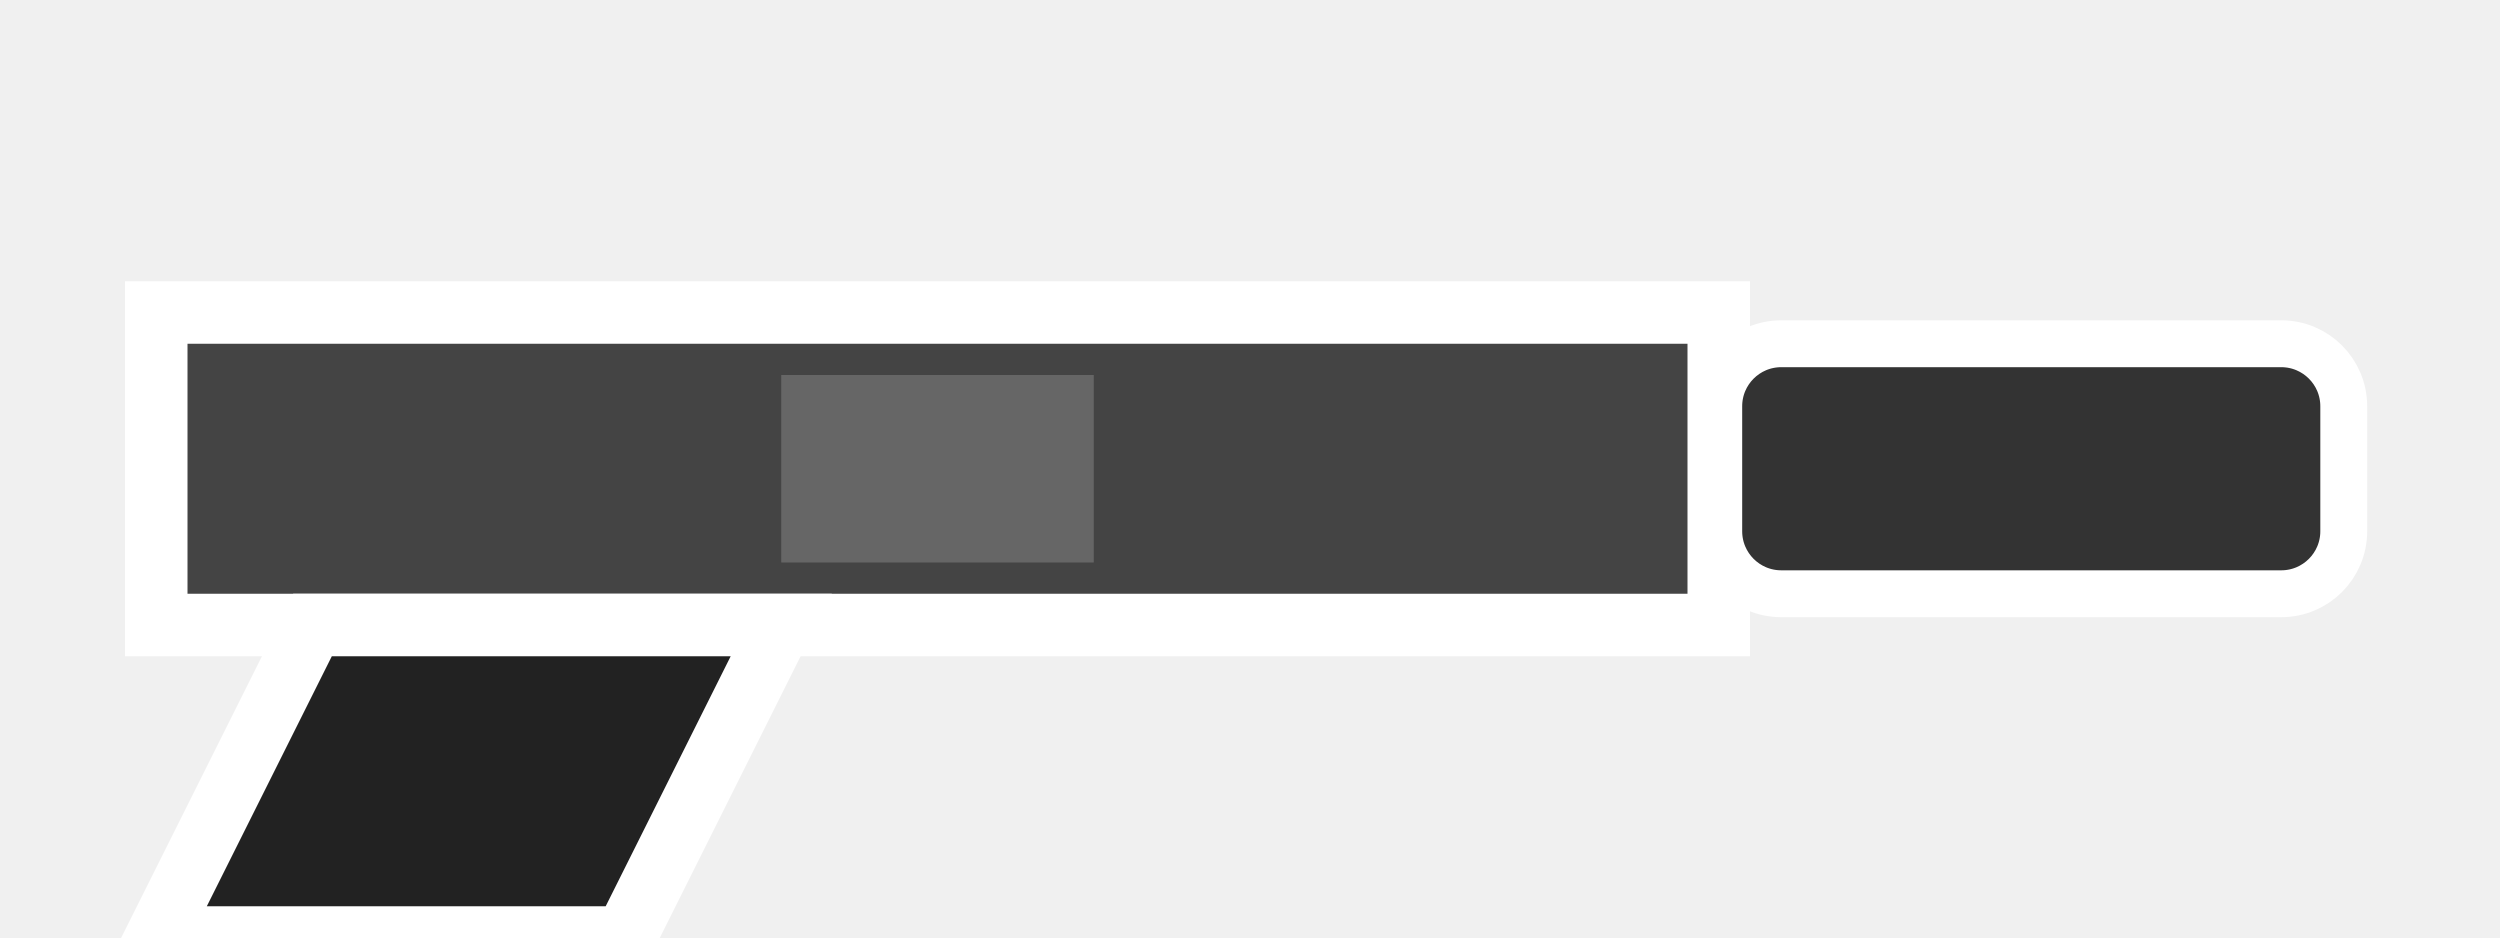
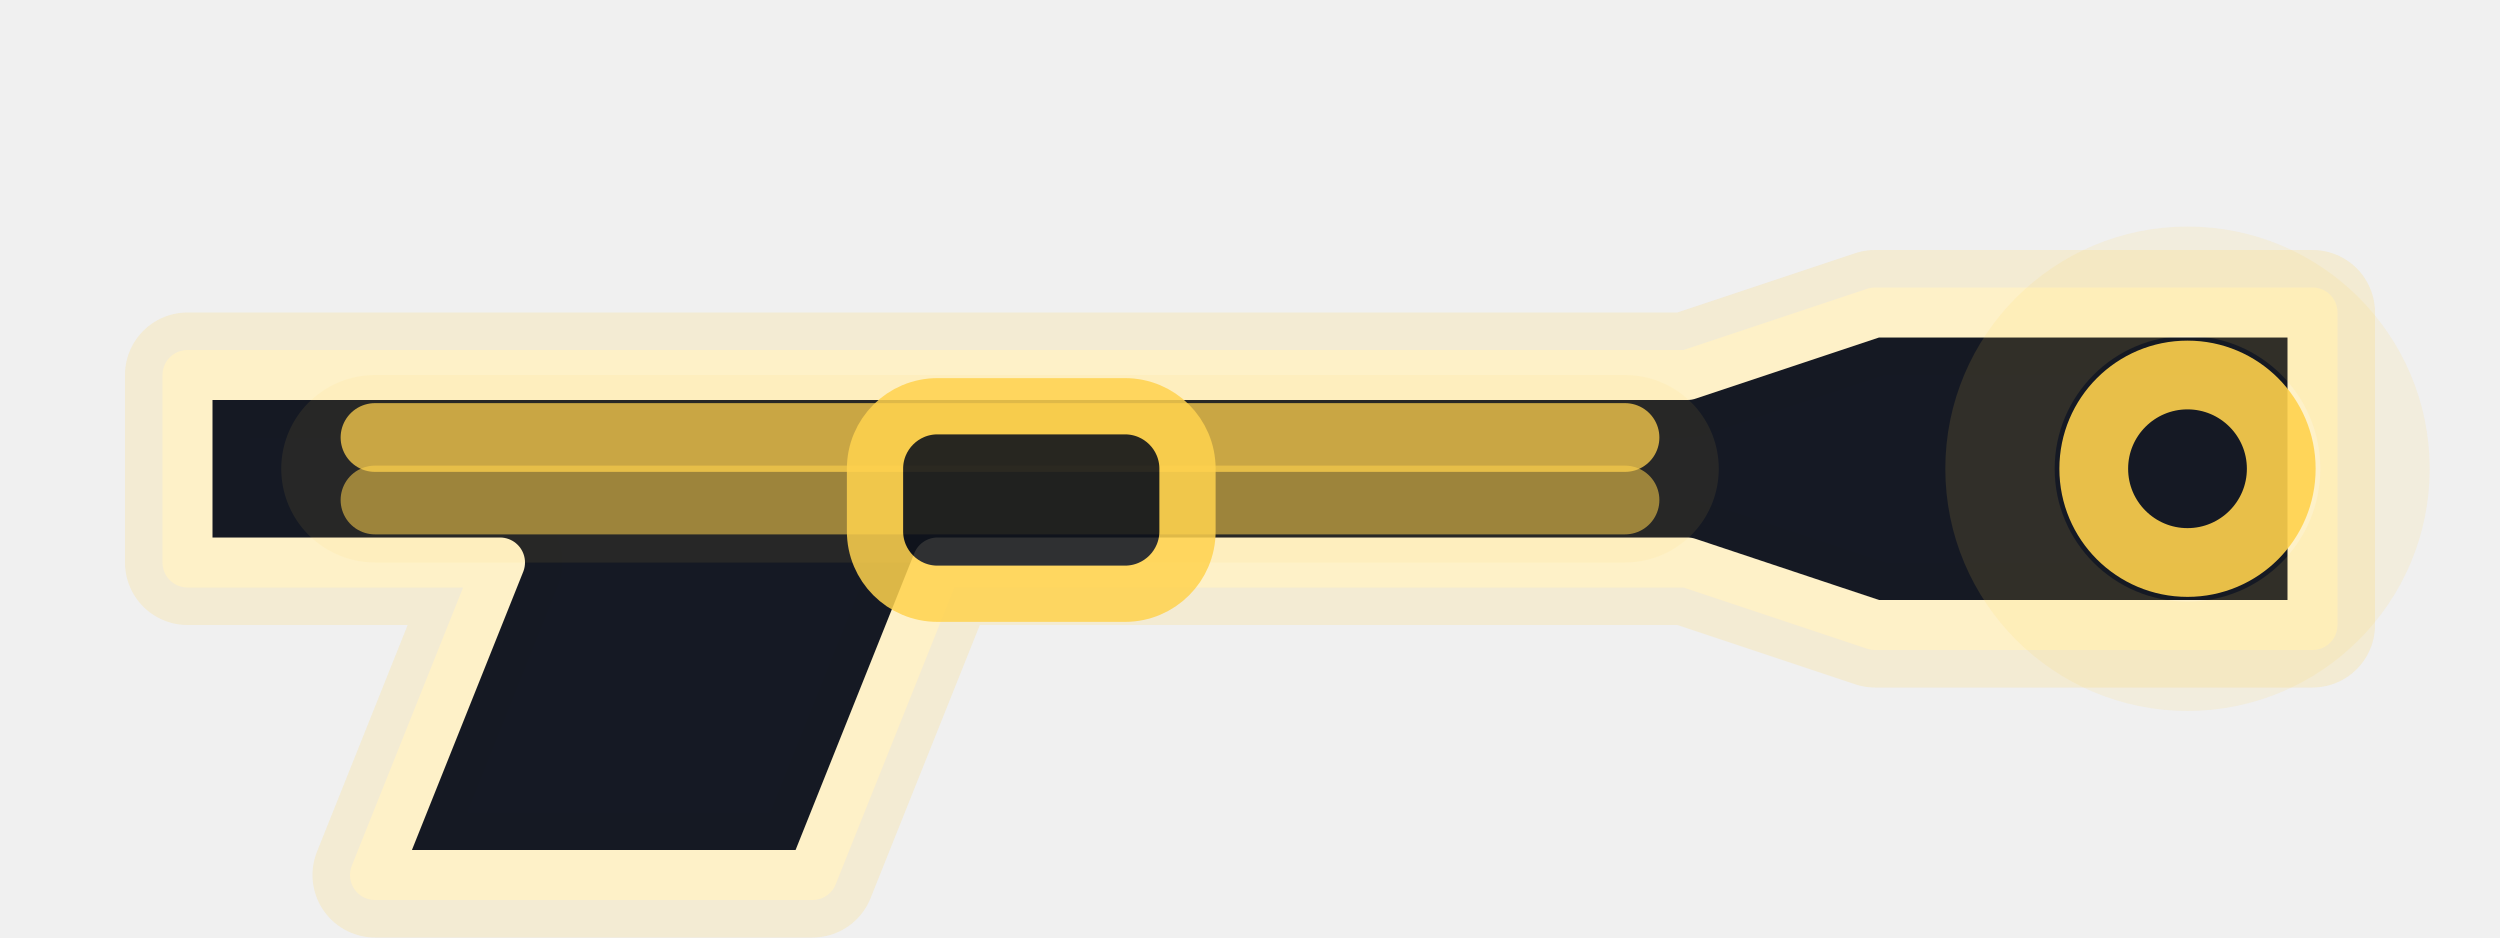
<svg xmlns="http://www.w3.org/2000/svg" width="80" height="30" viewBox="0 0 80 30">
-   <path d="M5 10h50v10h-50z" fill="#444" stroke="white" stroke-width="2" />
-   <path d="M10 20h15l-5 10h-15z" fill="#222" stroke="white" stroke-width="2" />
-   <rect x="55" y="11" width="20" height="8" rx="2" fill="#333" stroke="white" stroke-width="1.5" />
-   <rect x="25" y="12" width="10" height="6" fill="#666" />
+   <g fill="none" stroke-linejoin="round" stroke-linecap="round">
+     <path d="M6 12 H54 L60 10 H74 V20 H60 L54 18 H30 L26 28 H12 L16 18 H6 Z" stroke="#ffd24d" stroke-width="4" opacity="0.18" />
+     <path d="M6 12 H54 L60 10 H74 V20 H60 L54 18 H30 L26 28 H12 L16 18 H6 Z" fill="#0b0f1a" stroke="#fff1c7" stroke-width="1.6" opacity="0.95" />
+     <path d="M12 14 H52" stroke="#ffd24d" stroke-width="2.2" opacity="0.75" />
+     <path d="M12 16 H52" stroke="#ffd24d" stroke-width="2.2" opacity="0.55" />
+     <path d="M12 15 H52" stroke="#ffd24d" stroke-width="6" opacity="0.08" />
+     <rect x="28" y="13" width="10" height="6" rx="2" fill="#0b0f1a" stroke="#ffd24d" stroke-width="1.8" opacity="0.85" />
+     <circle cx="70" cy="15" r="3.0" stroke="#ffd24d" stroke-width="2.2" opacity="0.9" />
+     <circle cx="70" cy="15" r="6.0" stroke="#ffd24d" stroke-width="3.5" opacity="0.12" />
+   </g>
</svg>
